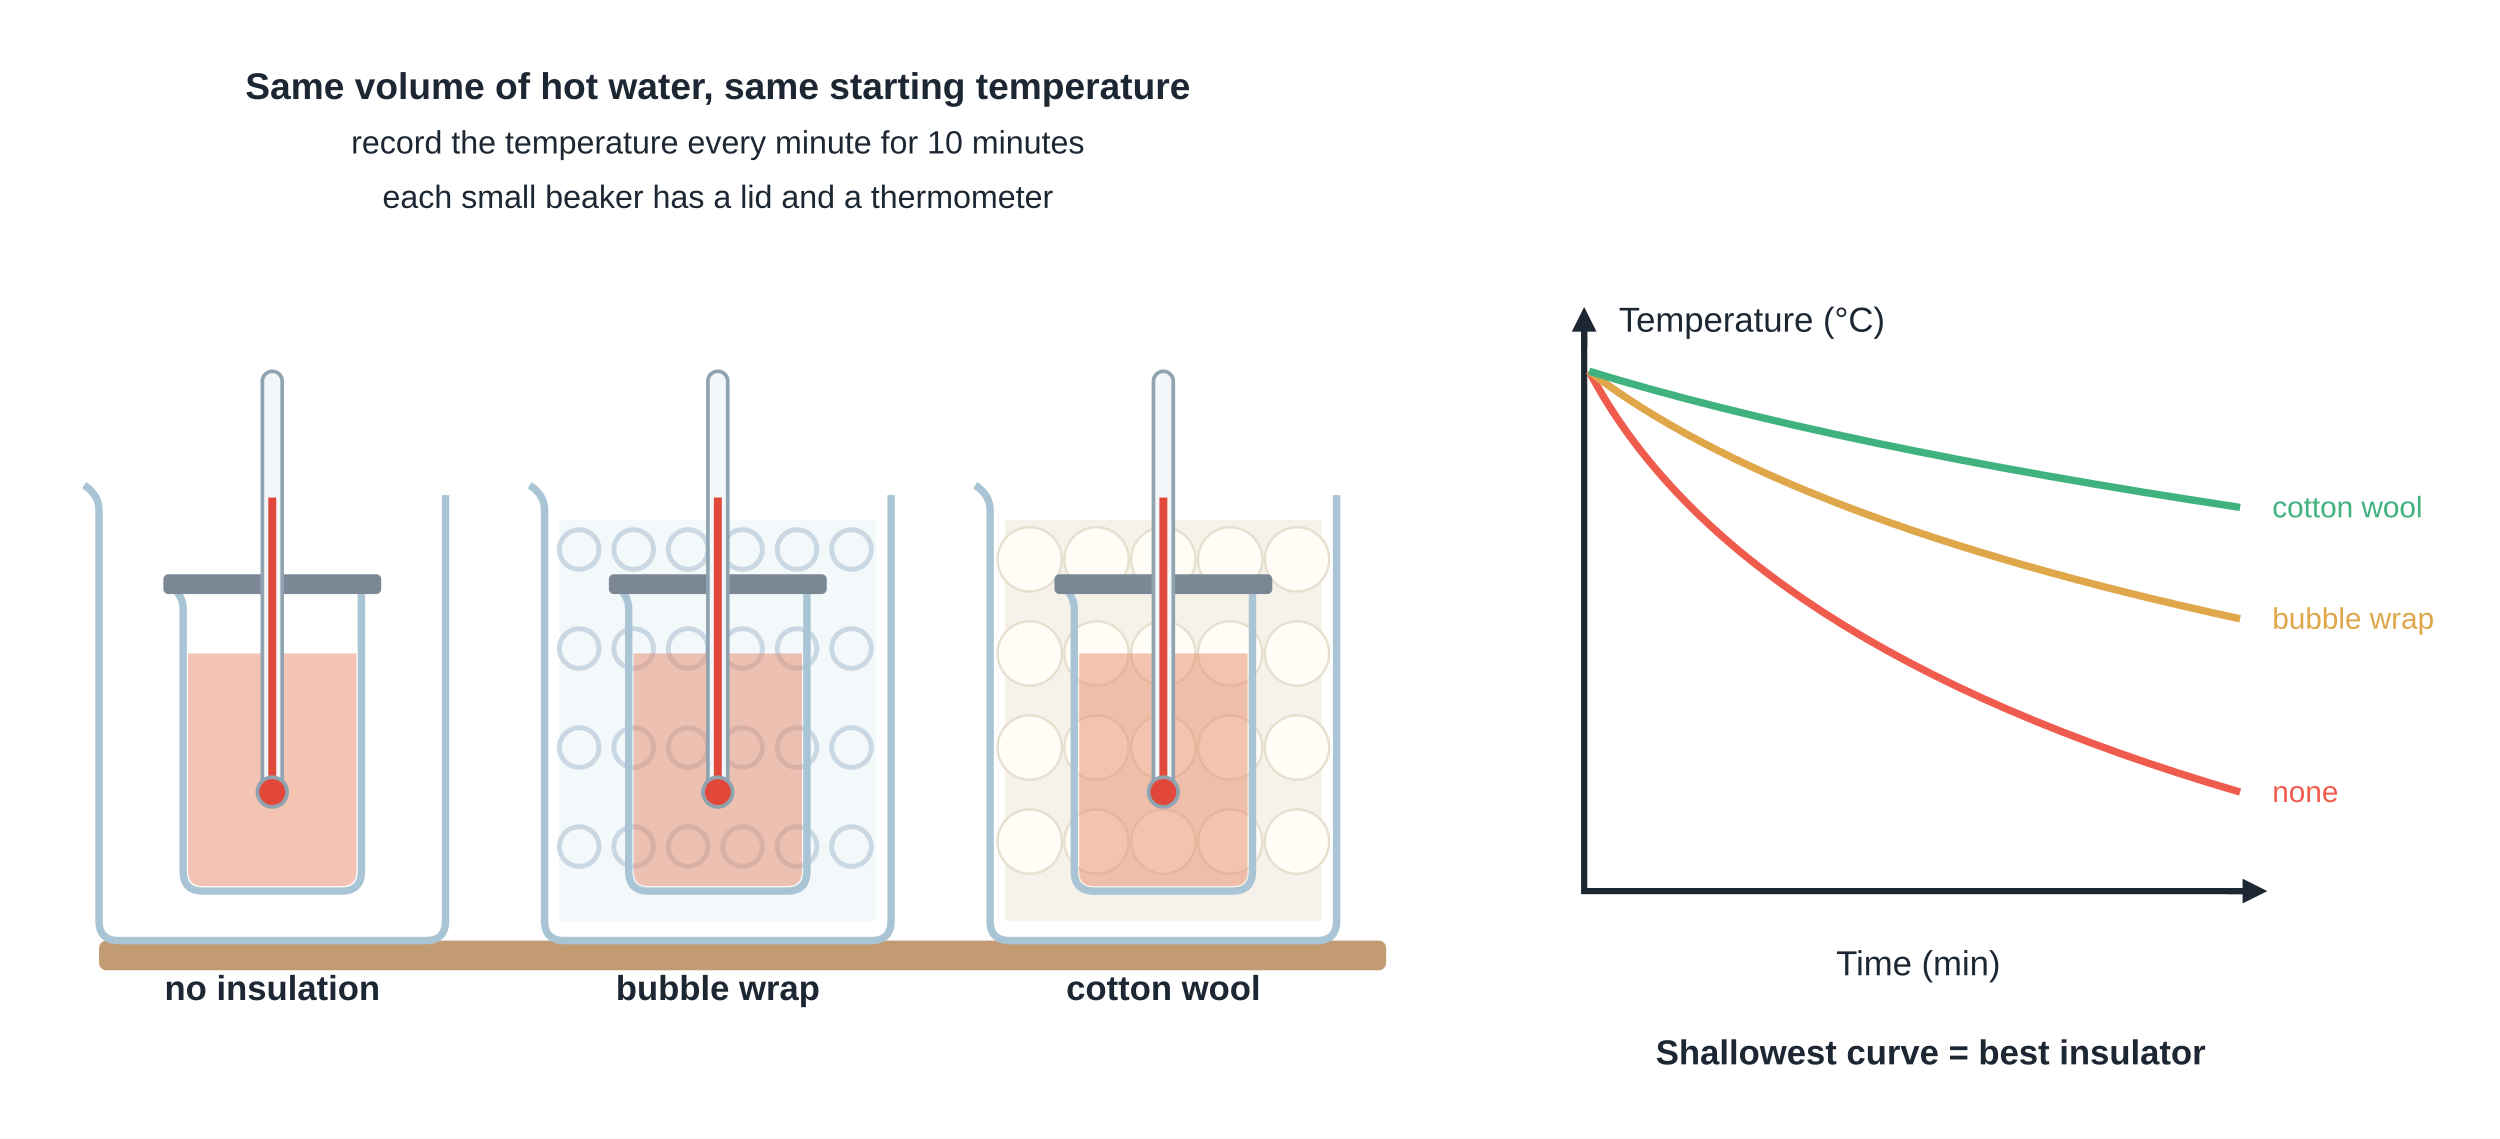
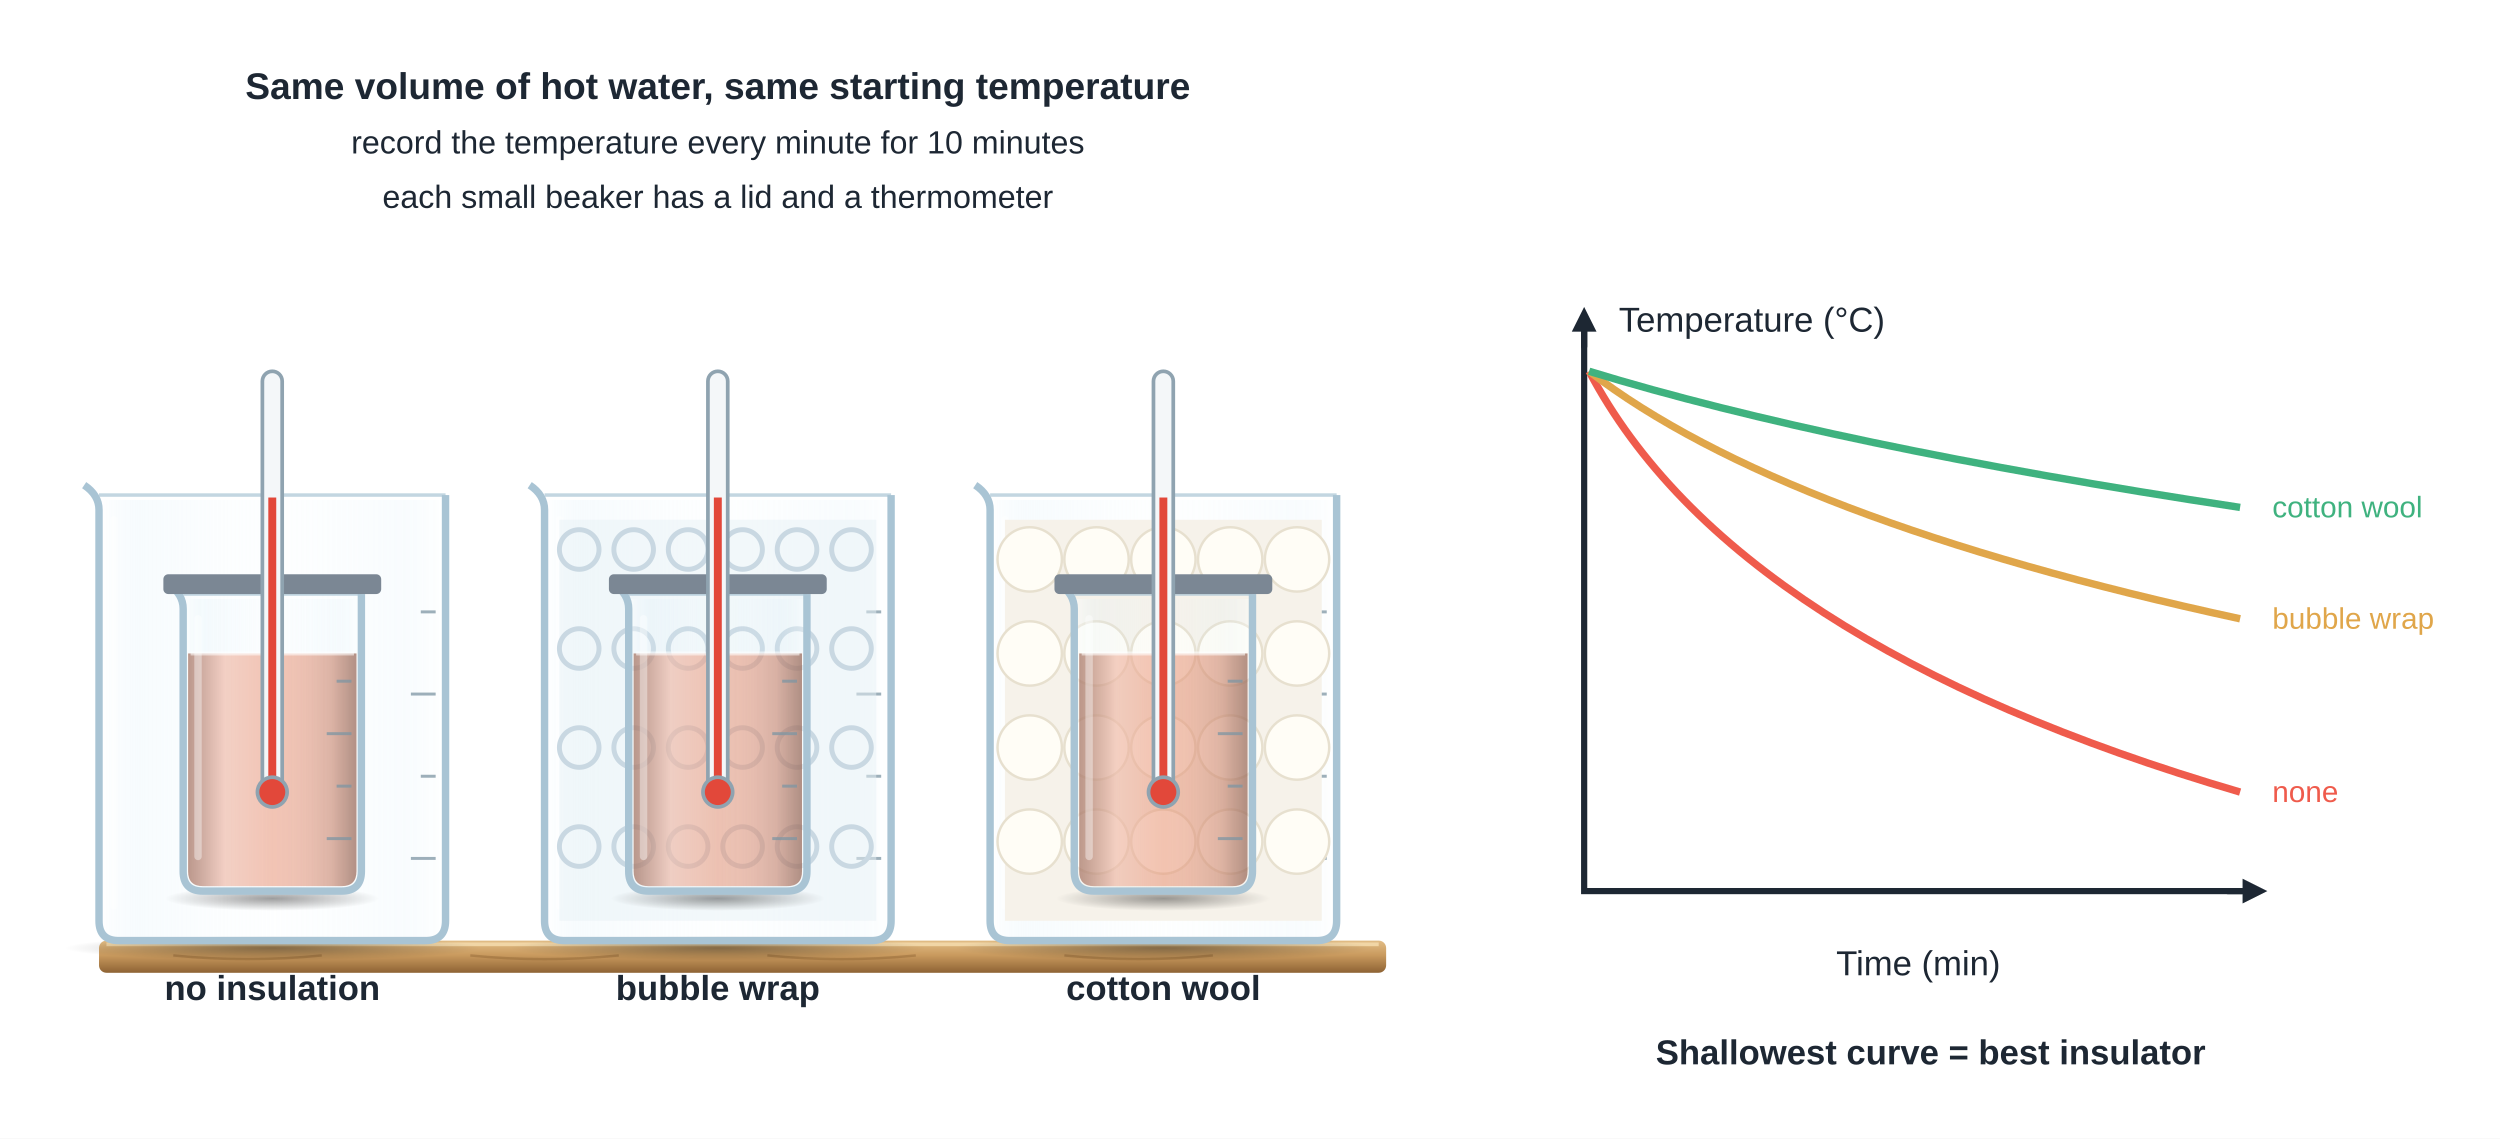
<svg xmlns="http://www.w3.org/2000/svg" viewBox="0 0 1010 460" role="img" aria-label="Thermal insulation practical: beakers of hot water wrapped in different materials, with cooling curves" width="1010" height="460" font-family="Arial, Helvetica, sans-serif" color="#1d2733">
  <rect x="0" y="0" width="1010" height="460" fill="#ffffff" />
-   <defs />
-   <rect x="40" y="380" width="520" height="12" rx="3" fill="#b98a5a" opacity=".85" />
+   <defs>
+     <linearGradient id="sgL15wood" x1="0" x2="0" y1="0" y2="1">
+       <stop offset="0" stop-color="#e2bd86" />
+       <stop offset=".45" stop-color="#c99a5e" />
+       <stop offset="1" stop-color="#8e6334" />
+     </linearGradient>
+     <radialGradient id="sgL15shadow">
+       <stop offset="0" stop-color="#000" stop-opacity=".38" />
+       <stop offset="1" stop-color="#000" stop-opacity="0" />
+     </radialGradient>
+     <linearGradient id="sgL15glass" x1="0" x2="1">
+       <stop offset="0" stop-color="#ffffff" stop-opacity=".5" />
+       <stop offset=".14" stop-color="#d9eef8" stop-opacity=".2" />
+       <stop offset=".5" stop-color="#e8f5fb" stop-opacity=".07" />
+       <stop offset=".84" stop-color="#d9eef8" stop-opacity=".16" />
+       <stop offset="1" stop-color="#ffffff" stop-opacity=".4" />
+     </linearGradient>
+     <linearGradient id="sgL15liq" x1="0" x2="1">
+       <stop offset="0" stop-color="#000" stop-opacity=".22" />
+       <stop offset=".22" stop-color="#fff" stop-opacity=".22" />
+       <stop offset=".5" stop-color="#fff" stop-opacity="0" />
+       <stop offset=".85" stop-color="#000" stop-opacity=".08" />
+       <stop offset="1" stop-color="#000" stop-opacity=".26" />
+     </linearGradient>
+   </defs>
+   <rect x="40" y="380" width="520" height="13" rx="3" fill="url(#sgL15wood)" />
+   <path d="M43 381.5H557" stroke="#f6deb0" stroke-width="1.5" opacity=".8" />
+   <path d="M70 386q30 3 60 0" stroke="#8e6334" stroke-width="1" fill="none" opacity=".45" />
+   <path d="M190 386q30 3 60 0" stroke="#8e6334" stroke-width="1" fill="none" opacity=".45" />
+   <path d="M310 386q30 3 60 0" stroke="#8e6334" stroke-width="1" fill="none" opacity=".45" />
+   <path d="M430 386q30 3 60 0" stroke="#8e6334" stroke-width="1" fill="none" opacity=".45" />
+   <ellipse cx="110.0" cy="383.0" rx="84.0" ry="5.0" fill="url(#sgL15shadow)" />
+   <path d="M40 202V372Q40 380 48 380H172Q180 380 180 372V202Z" fill="url(#sgL15glass)" />
+   <path d="M176 346.8h-10" stroke="#7d95a3" stroke-width="1.2" opacity=".75" />
+   <path d="M176 313.6h-6" stroke="#7d95a3" stroke-width="1.2" opacity=".75" />
+   <path d="M176 280.4h-10" stroke="#7d95a3" stroke-width="1.2" opacity=".75" />
+   <path d="M176 247.2h-6" stroke="#7d95a3" stroke-width="1.2" opacity=".75" />
  <path d="M34 196Q40 200 40 206V372Q40 380 48 380H172Q180 380 180 372V200" fill="none" stroke="#a9c4d4" stroke-width="3" />
+   <path d="M40 200H180" stroke="#a9c4d4" stroke-width="1.4" opacity=".7" />
+   <path d="M46 210V366" stroke="#fff" stroke-width="3" opacity=".4" stroke-linecap="round" />
+   <ellipse cx="110.0" cy="363.0" rx="43.2" ry="5.0" fill="url(#sgL15shadow)" />
+   <path d="M74 242V352Q74 360 82 360H138Q146 360 146 352V242Z" fill="url(#sgL15glass)" />
  <path d="M76 264.0H144V352Q144 358 138 358H82Q76 358 76 352Z" fill="#e88a6a" fill-opacity="0.5" />
+   <path d="M76 264.0H144V352Q144 358 138 358H82Q76 358 76 352Z" fill="url(#sgL15liq)" />
+   <path d="M77 264.0H143" stroke="#fff" stroke-width="1.6" opacity=".55" />
+   <path d="M142 338.8h-10" stroke="#7d95a3" stroke-width="1.2" opacity=".75" />
+   <path d="M142 317.6h-6" stroke="#7d95a3" stroke-width="1.2" opacity=".75" />
+   <path d="M142 296.4h-10" stroke="#7d95a3" stroke-width="1.2" opacity=".75" />
+   <path d="M142 275.2h-6" stroke="#7d95a3" stroke-width="1.2" opacity=".75" />
  <path d="M68 236Q74 240 74 246V352Q74 360 82 360H138Q146 360 146 352V240" fill="none" stroke="#a9c4d4" stroke-width="3" />
+   <path d="M74 240H146" stroke="#a9c4d4" stroke-width="1.4" opacity=".7" />
+   <path d="M80 250V346" stroke="#fff" stroke-width="3" opacity=".4" stroke-linecap="round" />
  <rect x="66" y="232" width="88" height="8" rx="2" fill="#7b8794" />
  <rect x="106" y="150" width="8" height="170" rx="4" fill="#f4f7f9" stroke="#8fa3b0" stroke-width="1.5" />
  <rect x="108.4" y="201.0" width="3.2" height="119.0" fill="#e2483a" />
  <circle cx="110" cy="320" r="6" fill="#e2483a" stroke="#8fa3b0" stroke-width="1.5" />
  <text x="110.0" y="404.0" font-size="14" text-anchor="middle" class="sf-lab" fill="#1d2733" font-weight="700">no insulation</text>
+   <ellipse cx="290.0" cy="383.0" rx="84.0" ry="5.0" fill="url(#sgL15shadow)" />
+   <path d="M220 202V372Q220 380 228 380H352Q360 380 360 372V202Z" fill="url(#sgL15glass)" />
+   <path d="M356 346.8h-10" stroke="#7d95a3" stroke-width="1.2" opacity=".75" />
+   <path d="M356 313.6h-6" stroke="#7d95a3" stroke-width="1.2" opacity=".75" />
+   <path d="M356 280.4h-10" stroke="#7d95a3" stroke-width="1.2" opacity=".75" />
+   <path d="M356 247.2h-6" stroke="#7d95a3" stroke-width="1.2" opacity=".75" />
  <path d="M214 196Q220 200 220 206V372Q220 380 228 380H352Q360 380 360 372V200" fill="none" stroke="#a9c4d4" stroke-width="3" />
+   <path d="M220 200H360" stroke="#a9c4d4" stroke-width="1.4" opacity=".7" />
+   <path d="M226 210V366" stroke="#fff" stroke-width="3" opacity=".4" stroke-linecap="round" />
  <path d="M226 210H354V372H226Z" fill="#e8f1f6" opacity=".5" />
  <circle cx="234" cy="222" r="8" fill="none" stroke="#c9d8e2" stroke-width="2" />
  <circle cx="256" cy="222" r="8" fill="none" stroke="#c9d8e2" stroke-width="2" />
  <circle cx="278" cy="222" r="8" fill="none" stroke="#c9d8e2" stroke-width="2" />
  <circle cx="300" cy="222" r="8" fill="none" stroke="#c9d8e2" stroke-width="2" />
  <circle cx="322" cy="222" r="8" fill="none" stroke="#c9d8e2" stroke-width="2" />
  <circle cx="344" cy="222" r="8" fill="none" stroke="#c9d8e2" stroke-width="2" />
  <circle cx="234" cy="262" r="8" fill="none" stroke="#c9d8e2" stroke-width="2" />
  <circle cx="256" cy="262" r="8" fill="none" stroke="#c9d8e2" stroke-width="2" />
  <circle cx="278" cy="262" r="8" fill="none" stroke="#c9d8e2" stroke-width="2" />
  <circle cx="300" cy="262" r="8" fill="none" stroke="#c9d8e2" stroke-width="2" />
  <circle cx="322" cy="262" r="8" fill="none" stroke="#c9d8e2" stroke-width="2" />
  <circle cx="344" cy="262" r="8" fill="none" stroke="#c9d8e2" stroke-width="2" />
  <circle cx="234" cy="302" r="8" fill="none" stroke="#c9d8e2" stroke-width="2" />
  <circle cx="256" cy="302" r="8" fill="none" stroke="#c9d8e2" stroke-width="2" />
  <circle cx="278" cy="302" r="8" fill="none" stroke="#c9d8e2" stroke-width="2" />
  <circle cx="300" cy="302" r="8" fill="none" stroke="#c9d8e2" stroke-width="2" />
  <circle cx="322" cy="302" r="8" fill="none" stroke="#c9d8e2" stroke-width="2" />
  <circle cx="344" cy="302" r="8" fill="none" stroke="#c9d8e2" stroke-width="2" />
  <circle cx="234" cy="342" r="8" fill="none" stroke="#c9d8e2" stroke-width="2" />
  <circle cx="256" cy="342" r="8" fill="none" stroke="#c9d8e2" stroke-width="2" />
  <circle cx="278" cy="342" r="8" fill="none" stroke="#c9d8e2" stroke-width="2" />
  <circle cx="300" cy="342" r="8" fill="none" stroke="#c9d8e2" stroke-width="2" />
  <circle cx="322" cy="342" r="8" fill="none" stroke="#c9d8e2" stroke-width="2" />
  <circle cx="344" cy="342" r="8" fill="none" stroke="#c9d8e2" stroke-width="2" />
+   <ellipse cx="290.0" cy="363.0" rx="43.2" ry="5.0" fill="url(#sgL15shadow)" />
+   <path d="M254 242V352Q254 360 262 360H318Q326 360 326 352V242Z" fill="url(#sgL15glass)" />
  <path d="M256 264.0H324V352Q324 358 318 358H262Q256 358 256 352Z" fill="#e88a6a" fill-opacity="0.5" />
+   <path d="M256 264.0H324V352Q324 358 318 358H262Q256 358 256 352Z" fill="url(#sgL15liq)" />
+   <path d="M257 264.0H323" stroke="#fff" stroke-width="1.6" opacity=".55" />
+   <path d="M322 338.8h-10" stroke="#7d95a3" stroke-width="1.2" opacity=".75" />
+   <path d="M322 317.6h-6" stroke="#7d95a3" stroke-width="1.2" opacity=".75" />
+   <path d="M322 296.4h-10" stroke="#7d95a3" stroke-width="1.2" opacity=".75" />
+   <path d="M322 275.2h-6" stroke="#7d95a3" stroke-width="1.2" opacity=".75" />
  <path d="M248 236Q254 240 254 246V352Q254 360 262 360H318Q326 360 326 352V240" fill="none" stroke="#a9c4d4" stroke-width="3" />
+   <path d="M254 240H326" stroke="#a9c4d4" stroke-width="1.4" opacity=".7" />
+   <path d="M260 250V346" stroke="#fff" stroke-width="3" opacity=".4" stroke-linecap="round" />
  <rect x="246" y="232" width="88" height="8" rx="2" fill="#7b8794" />
  <rect x="286" y="150" width="8" height="170" rx="4" fill="#f4f7f9" stroke="#8fa3b0" stroke-width="1.5" />
  <rect x="288.4" y="201.0" width="3.2" height="119.0" fill="#e2483a" />
  <circle cx="290" cy="320" r="6" fill="#e2483a" stroke="#8fa3b0" stroke-width="1.5" />
  <text x="290.0" y="404.0" font-size="14" text-anchor="middle" class="sf-lab" fill="#1d2733" font-weight="700">bubble wrap</text>
+   <ellipse cx="470.0" cy="383.0" rx="84.0" ry="5.0" fill="url(#sgL15shadow)" />
+   <path d="M400 202V372Q400 380 408 380H532Q540 380 540 372V202Z" fill="url(#sgL15glass)" />
+   <path d="M536 346.8h-10" stroke="#7d95a3" stroke-width="1.2" opacity=".75" />
+   <path d="M536 313.6h-6" stroke="#7d95a3" stroke-width="1.2" opacity=".75" />
+   <path d="M536 280.4h-10" stroke="#7d95a3" stroke-width="1.2" opacity=".75" />
+   <path d="M536 247.2h-6" stroke="#7d95a3" stroke-width="1.2" opacity=".75" />
  <path d="M394 196Q400 200 400 206V372Q400 380 408 380H532Q540 380 540 372V200" fill="none" stroke="#a9c4d4" stroke-width="3" />
+   <path d="M400 200H540" stroke="#a9c4d4" stroke-width="1.4" opacity=".7" />
+   <path d="M406 210V366" stroke="#fff" stroke-width="3" opacity=".4" stroke-linecap="round" />
  <path d="M406 210H534V372H406Z" fill="#f6f2ea" />
  <circle cx="416" cy="226" r="13" fill="#fffdf6" stroke="#e7e0cf" />
  <circle cx="443" cy="226" r="13" fill="#fffdf6" stroke="#e7e0cf" />
  <circle cx="470" cy="226" r="13" fill="#fffdf6" stroke="#e7e0cf" />
  <circle cx="497" cy="226" r="13" fill="#fffdf6" stroke="#e7e0cf" />
  <circle cx="524" cy="226" r="13" fill="#fffdf6" stroke="#e7e0cf" />
  <circle cx="416" cy="264" r="13" fill="#fffdf6" stroke="#e7e0cf" />
  <circle cx="443" cy="264" r="13" fill="#fffdf6" stroke="#e7e0cf" />
  <circle cx="470" cy="264" r="13" fill="#fffdf6" stroke="#e7e0cf" />
  <circle cx="497" cy="264" r="13" fill="#fffdf6" stroke="#e7e0cf" />
  <circle cx="524" cy="264" r="13" fill="#fffdf6" stroke="#e7e0cf" />
  <circle cx="416" cy="302" r="13" fill="#fffdf6" stroke="#e7e0cf" />
  <circle cx="443" cy="302" r="13" fill="#fffdf6" stroke="#e7e0cf" />
  <circle cx="470" cy="302" r="13" fill="#fffdf6" stroke="#e7e0cf" />
  <circle cx="497" cy="302" r="13" fill="#fffdf6" stroke="#e7e0cf" />
  <circle cx="524" cy="302" r="13" fill="#fffdf6" stroke="#e7e0cf" />
  <circle cx="416" cy="340" r="13" fill="#fffdf6" stroke="#e7e0cf" />
  <circle cx="443" cy="340" r="13" fill="#fffdf6" stroke="#e7e0cf" />
  <circle cx="470" cy="340" r="13" fill="#fffdf6" stroke="#e7e0cf" />
  <circle cx="497" cy="340" r="13" fill="#fffdf6" stroke="#e7e0cf" />
  <circle cx="524" cy="340" r="13" fill="#fffdf6" stroke="#e7e0cf" />
+   <ellipse cx="470.0" cy="363.0" rx="43.2" ry="5.0" fill="url(#sgL15shadow)" />
+   <path d="M434 242V352Q434 360 442 360H498Q506 360 506 352V242Z" fill="url(#sgL15glass)" />
  <path d="M436 264.0H504V352Q504 358 498 358H442Q436 358 436 352Z" fill="#e88a6a" fill-opacity="0.5" />
+   <path d="M436 264.0H504V352Q504 358 498 358H442Q436 358 436 352Z" fill="url(#sgL15liq)" />
+   <path d="M437 264.0H503" stroke="#fff" stroke-width="1.6" opacity=".55" />
+   <path d="M502 338.8h-10" stroke="#7d95a3" stroke-width="1.2" opacity=".75" />
+   <path d="M502 317.6h-6" stroke="#7d95a3" stroke-width="1.2" opacity=".75" />
+   <path d="M502 296.4h-10" stroke="#7d95a3" stroke-width="1.2" opacity=".75" />
+   <path d="M502 275.2h-6" stroke="#7d95a3" stroke-width="1.2" opacity=".75" />
  <path d="M428 236Q434 240 434 246V352Q434 360 442 360H498Q506 360 506 352V240" fill="none" stroke="#a9c4d4" stroke-width="3" />
+   <path d="M434 240H506" stroke="#a9c4d4" stroke-width="1.4" opacity=".7" />
+   <path d="M440 250V346" stroke="#fff" stroke-width="3" opacity=".4" stroke-linecap="round" />
  <rect x="426" y="232" width="88" height="8" rx="2" fill="#7b8794" />
  <rect x="466" y="150" width="8" height="170" rx="4" fill="#f4f7f9" stroke="#8fa3b0" stroke-width="1.5" />
  <rect x="468.4" y="201.0" width="3.2" height="119.0" fill="#e2483a" />
  <circle cx="470" cy="320" r="6" fill="#e2483a" stroke="#8fa3b0" stroke-width="1.5" />
  <text x="470.0" y="404.0" font-size="14" text-anchor="middle" class="sf-lab" fill="#1d2733" font-weight="700">cotton wool</text>
  <text x="290.0" y="40.0" font-size="15" text-anchor="middle" class="sf-lab" fill="#1d2733" font-weight="700">Same volume of hot water, same starting temperature</text>
  <text x="290.0" y="62.0" font-size="13" text-anchor="middle" class="sf-lab" fill="#1d2733">record the temperature every minute for 10 minutes</text>
  <text x="290.0" y="84.0" font-size="13" text-anchor="middle" class="sf-lab" fill="#1d2733">each small beaker has a lid and a thermometer</text>
  <path d="M640 130V360H910" stroke="#1d2733" stroke-width="2.5" fill="none" />
  <path d="M640.0 140.0L640.0 134.0" stroke="#1d2733" stroke-width="2.5" fill="none" stroke-linecap="round" />
  <path d="M640.0 124.0L645.0 134.0L635.0 134.0Z" fill="#1d2733" />
  <path d="M900.0 360.0L906.0 360.0" stroke="#1d2733" stroke-width="2.5" fill="none" stroke-linecap="round" />
  <path d="M916.0 360.0L906.0 365.0L906.0 355.0Z" fill="#1d2733" />
  <text x="775.0" y="394.0" font-size="14" text-anchor="middle" class="sf-lab" fill="#1d2733">Time (min)</text>
  <text x="654.0" y="134.0" font-size="14" text-anchor="start" class="sf-lab" fill="#1d2733">Temperature (°C)</text>
  <path d="M642 150Q700 260 905 320" stroke="#ef5b4c" stroke-width="3" fill="none" />
  <path d="M642 150Q720 210 905 250" stroke="#e0a64a" stroke-width="3" fill="none" />
  <path d="M642 150Q740 180 905 205" stroke="#3fb27f" stroke-width="3" fill="none" />
  <text x="918.0" y="324.0" font-size="12" text-anchor="start" class="sf-lab" fill="#1d2733" style="fill:#ef5b4c">none</text>
  <text x="918.0" y="254.0" font-size="12" text-anchor="start" class="sf-lab" fill="#1d2733" style="fill:#e0a64a">bubble wrap</text>
  <text x="918.0" y="209.0" font-size="12" text-anchor="start" class="sf-lab" fill="#1d2733" style="fill:#3fb27f">cotton wool</text>
  <text x="780.0" y="430.0" font-size="14" text-anchor="middle" class="sf-lab" fill="#1d2733" font-weight="700">Shallowest curve = best insulator</text>
</svg>
